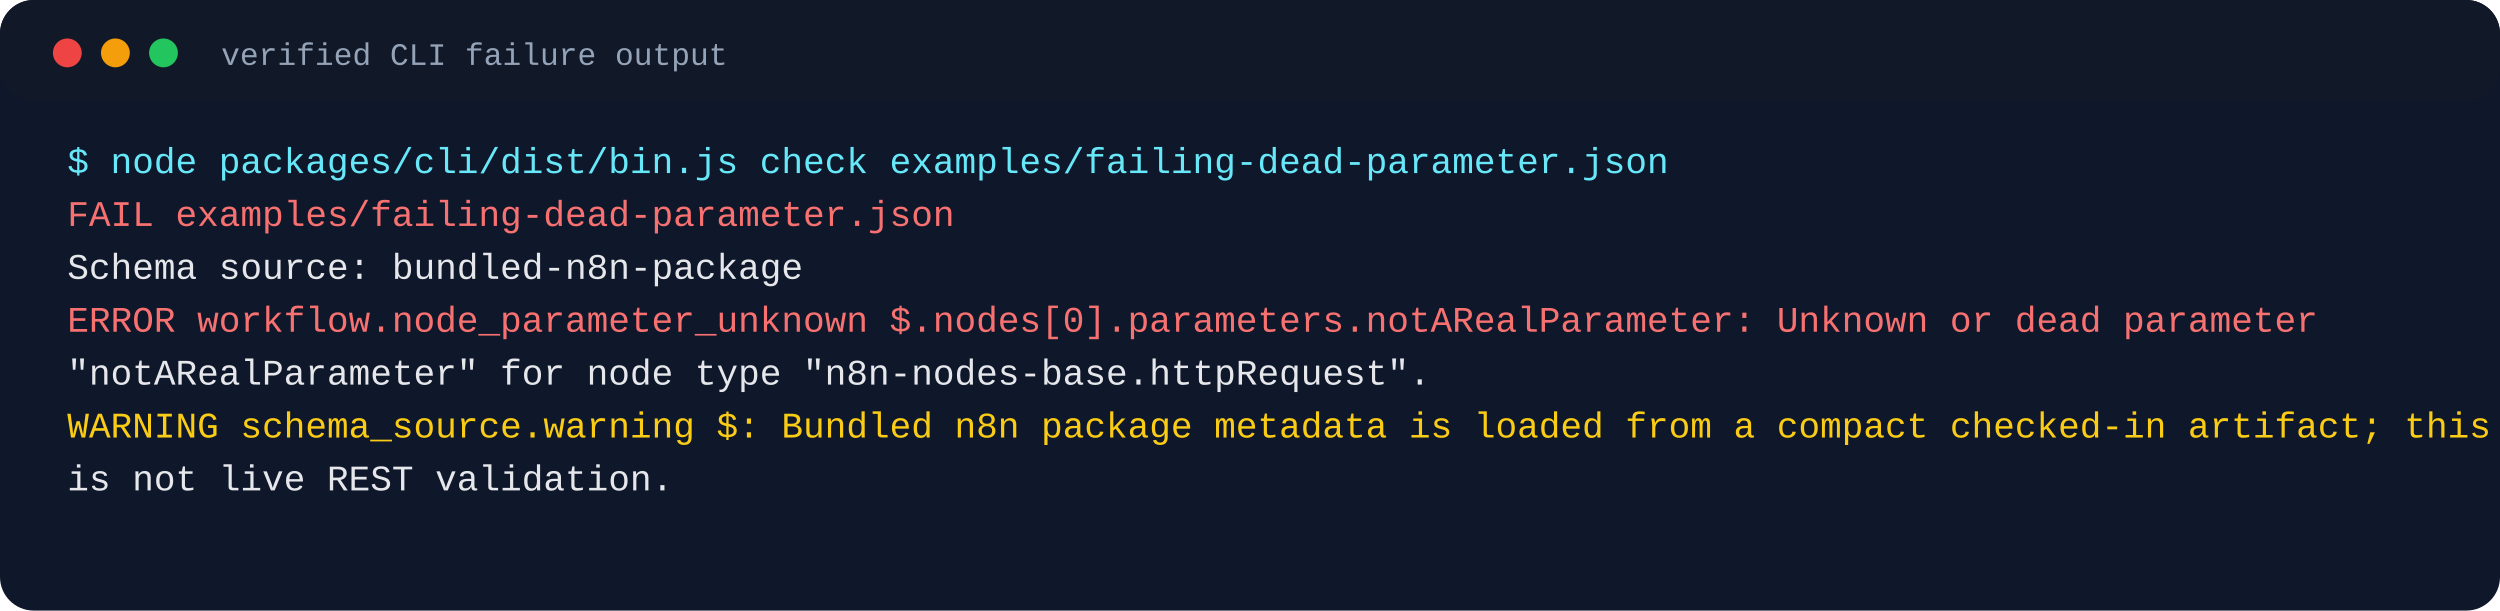
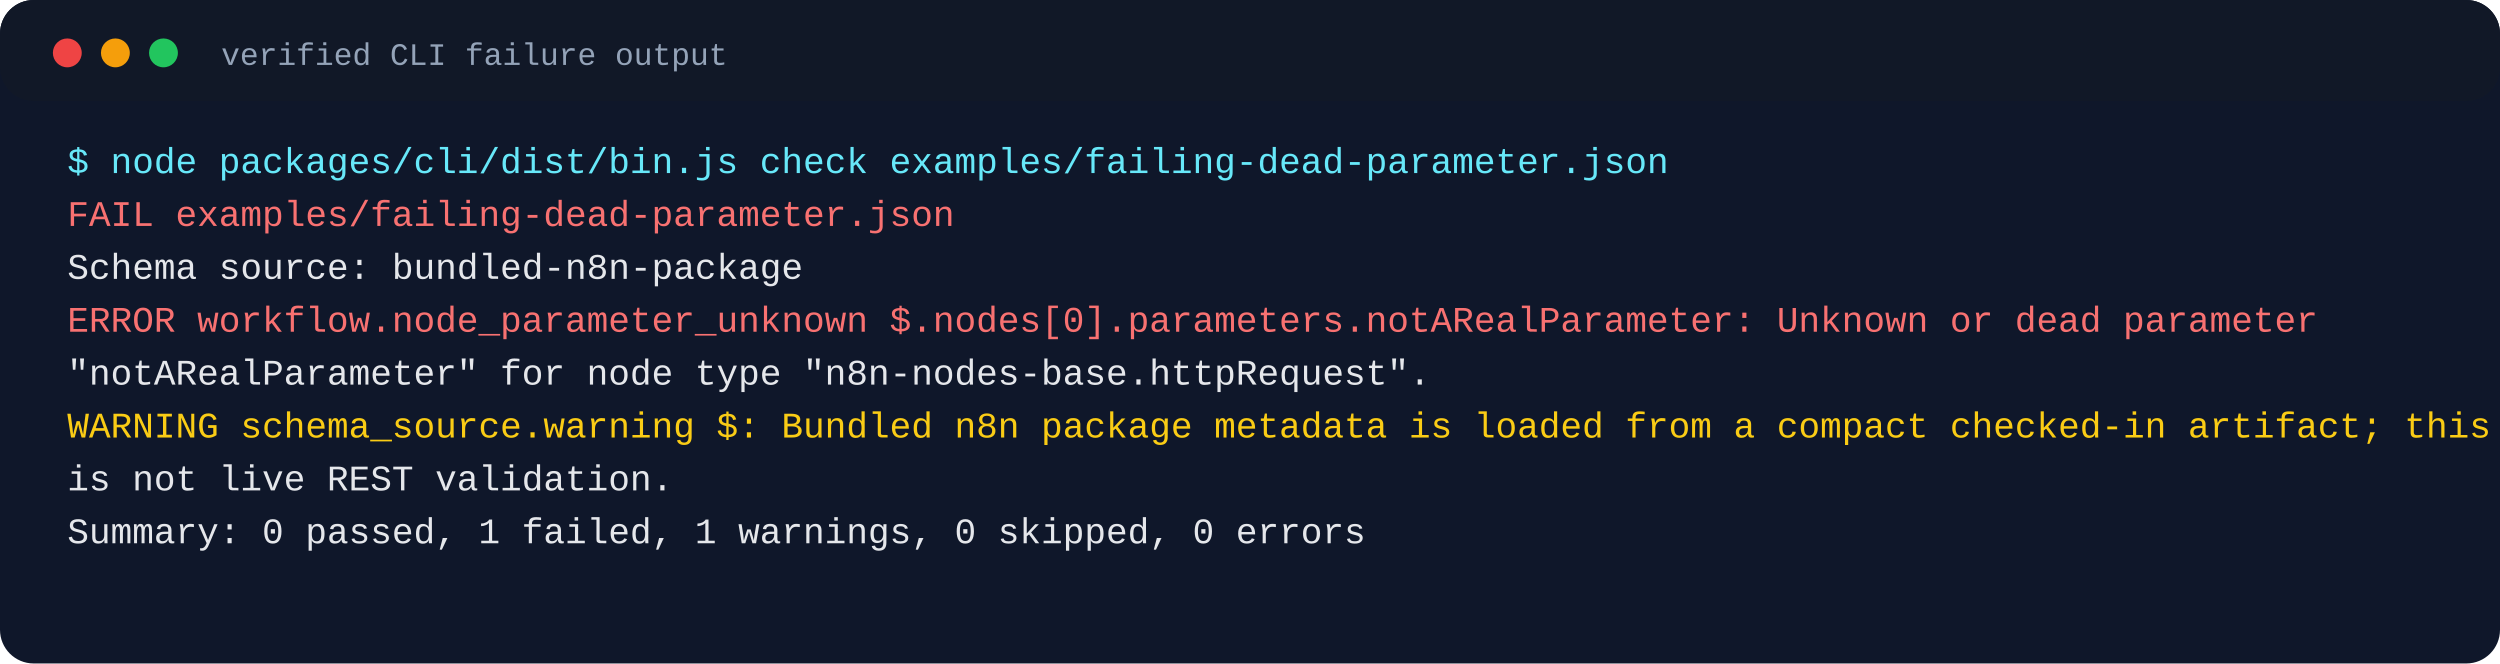
- <svg xmlns="http://www.w3.org/2000/svg" width="1040" height="254" viewBox="0 0 1040 254" role="img" aria-labelledby="title desc">
+ <svg xmlns="http://www.w3.org/2000/svg" width="1040" height="276" viewBox="0 0 1040 276" role="img" aria-labelledby="title desc">
  <rect width="100%" height="100%" rx="14" fill="#0f172a" />
  <rect x="0" y="0" width="100%" height="42" rx="14" fill="#111827" />
  <circle cx="28" cy="22" r="6" fill="#ef4444" />
  <circle cx="48" cy="22" r="6" fill="#f59e0b" />
  <circle cx="68" cy="22" r="6" fill="#22c55e" />
  <g font-family="Consolas, Menlo, Monaco, 'Liberation Mono', monospace">
    <text x="92" y="27" fill="#94a3b8" font-size="13">verified CLI failure output</text>
    <text x="28" y="72" fill="#67e8f9" font-size="15">$ node packages/cli/dist/bin.js check examples/failing-dead-parameter.json</text>
    <text x="28" y="94" fill="#f87171" font-size="15">FAIL examples/failing-dead-parameter.json</text>
    <text x="28" y="116" fill="#e5e7eb" font-size="15">Schema source: bundled-n8n-package</text>
    <text x="28" y="138" fill="#f87171" font-size="15">ERROR workflow.node_parameter_unknown $.nodes[0].parameters.notARealParameter: Unknown or dead parameter</text>
    <text x="28" y="160" fill="#e5e7eb" font-size="15">  "notARealParameter" for node type "n8n-nodes-base.httpRequest".</text>
    <text x="28" y="182" fill="#facc15" font-size="15">WARNING schema_source.warning $: Bundled n8n package metadata is loaded from a compact checked-in artifact; this</text>
    <text x="28" y="204" fill="#e5e7eb" font-size="15">  is not live REST validation.</text>
+     <text x="28" y="226" fill="#e5e7eb" font-size="15">Summary: 0 passed, 1 failed, 1 warnings, 0 skipped, 0 errors</text>
  </g>
</svg>
